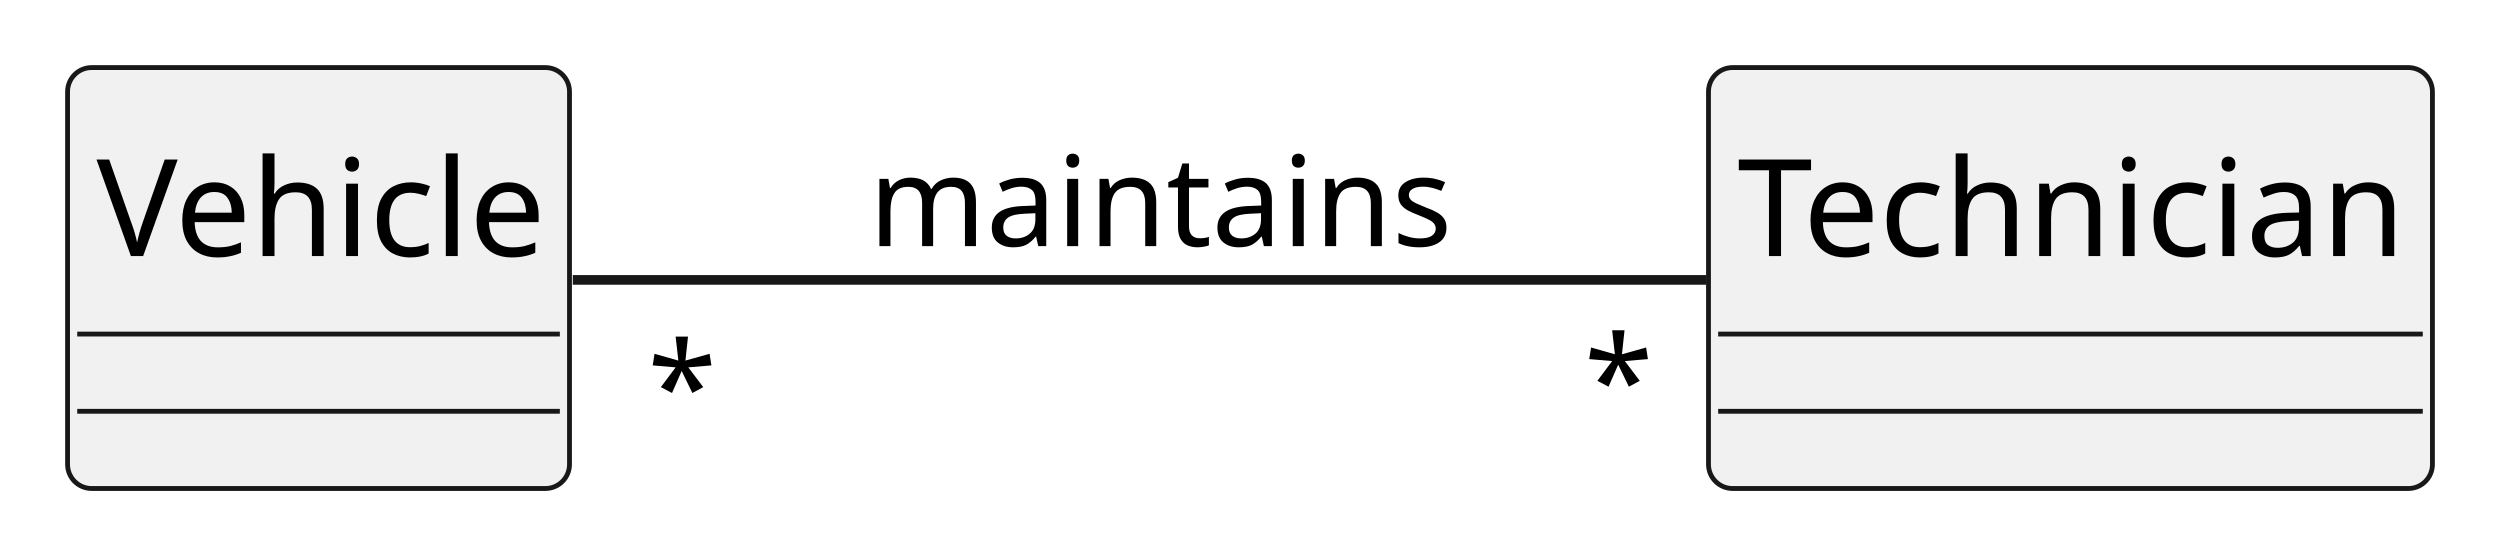
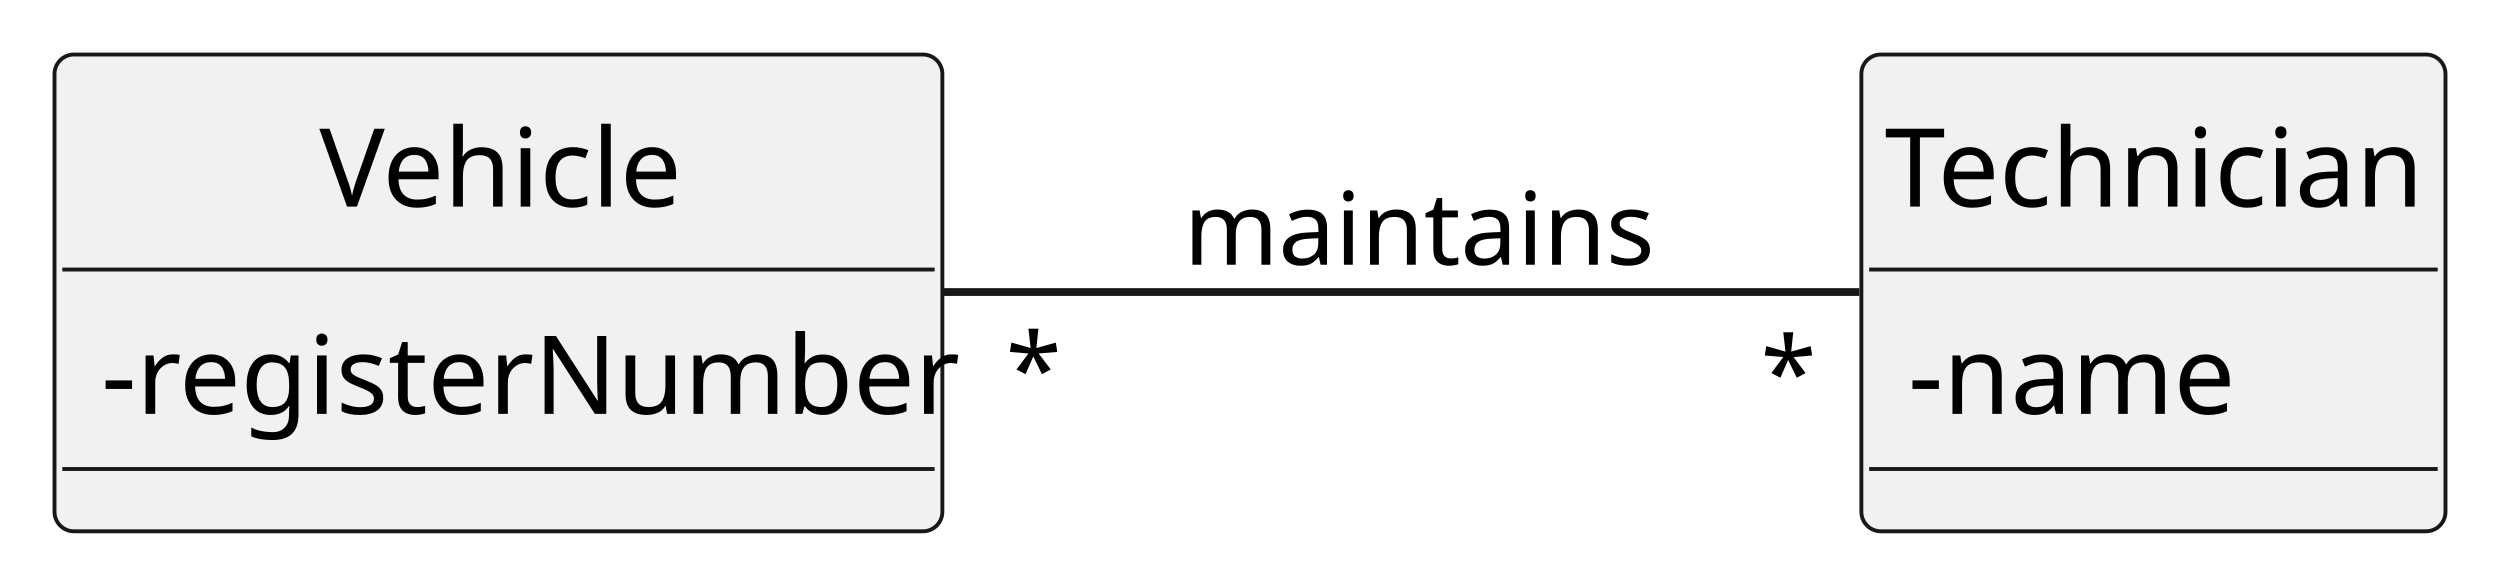
- <svg xmlns="http://www.w3.org/2000/svg" contentStyleType="text/css" height="57px" preserveAspectRatio="none" style="width:259px;height:57px;background:#FFFFFF;" version="1.1" viewBox="0 0 259 57" width="259px" zoomAndPan="magnify">
+ <svg xmlns="http://www.w3.org/2000/svg" contentStyleType="text/css" height="75px" preserveAspectRatio="none" style="width:321px;height:75px;background:#FFFFFF;" version="1.1" viewBox="0 0 321 75" width="321px" zoomAndPan="magnify">
  <defs />
  <g>
    <g id="elem_Vehicle">
-       <rect fill="#F1F1F1" height="43.609" id="Vehicle" rx="2.5" ry="2.5" style="stroke:#181818;stroke-width:0.5;" width="52" x="7" y="7" />
-       <text fill="#000000" font-family="sans-serif" font-size="14" lengthAdjust="spacing" textLength="46" x="10" y="26.533">Vehicle</text>
-       <line style="stroke:#181818;stroke-width:0.5;" x1="8" x2="58" y1="34.609" y2="34.609" />
-       <line style="stroke:#181818;stroke-width:0.5;" x1="8" x2="58" y1="42.609" y2="42.609" />
+       <rect codeLine="4" fill="#F1F1F1" height="61.219" id="Vehicle" rx="2.5" ry="2.5" style="stroke:#181818;stroke-width:0.5;" width="114" x="7" y="7" />
+       <text fill="#000000" font-family="sans-serif" font-size="14" lengthAdjust="spacing" textLength="46" x="41" y="26.533">Vehicle</text>
+       <line style="stroke:#181818;stroke-width:0.5;" x1="8" x2="120" y1="34.609" y2="34.609" />
+       <text fill="#000000" font-family="sans-serif" font-size="14" lengthAdjust="spacing" textLength="102" x="13" y="53.143">-registerNumber</text>
+       <line style="stroke:#181818;stroke-width:0.5;" x1="8" x2="120" y1="60.219" y2="60.219" />
    </g>
    <g id="elem_Technician">
-       <rect fill="#F1F1F1" height="43.609" id="Technician" rx="2.5" ry="2.5" style="stroke:#181818;stroke-width:0.5;" width="75" x="177" y="7" />
-       <text fill="#000000" font-family="sans-serif" font-size="14" lengthAdjust="spacing" textLength="69" x="180" y="26.533">Technician</text>
-       <line style="stroke:#181818;stroke-width:0.5;" x1="178" x2="251" y1="34.609" y2="34.609" />
-       <line style="stroke:#181818;stroke-width:0.5;" x1="178" x2="251" y1="42.609" y2="42.609" />
+       <rect codeLine="8" fill="#F1F1F1" height="61.219" id="Technician" rx="2.5" ry="2.5" style="stroke:#181818;stroke-width:0.5;" width="75" x="239" y="7" />
+       <text fill="#000000" font-family="sans-serif" font-size="14" lengthAdjust="spacing" textLength="69" x="242" y="26.533">Technician</text>
+       <line style="stroke:#181818;stroke-width:0.5;" x1="240" x2="313" y1="34.609" y2="34.609" />
+       <text fill="#000000" font-family="sans-serif" font-size="14" lengthAdjust="spacing" textLength="40" x="245" y="53.143">-name</text>
+       <line style="stroke:#181818;stroke-width:0.5;" x1="240" x2="313" y1="60.219" y2="60.219" />
    </g>
    <g id="link_Vehicle_Technician">
-       <path codeLine="5" d="M59.34,29 C89.97,29 141.77,29 176.78,29 " fill="none" id="Vehicle-Technician" style="stroke:#181818;stroke-width:1.0;" />
-       <text fill="#000000" font-family="sans-serif" font-size="13" lengthAdjust="spacing" textLength="56" x="90" y="25.495">maintains</text>
-       <text fill="#000000" font-family="sans-serif" font-size="13" lengthAdjust="spacing" textLength="5" x="67.091" y="44.745">*</text>
-       <text fill="#000000" font-family="sans-serif" font-size="13" lengthAdjust="spacing" textLength="5" x="164.113" y="44.091">*</text>
+       <path codeLine="13" d="M121.13,37.5 C158.4,37.5 206.26,37.5 238.74,37.5 " fill="none" id="Vehicle-Technician" style="stroke:#181818;stroke-width:1.0;" />
+       <text fill="#000000" font-family="sans-serif" font-size="13" lengthAdjust="spacing" textLength="56" x="152" y="33.995">maintains</text>
+       <text fill="#000000" font-family="sans-serif" font-size="13" lengthAdjust="spacing" textLength="5" x="129.143" y="52.079">*</text>
+       <text fill="#000000" font-family="sans-serif" font-size="13" lengthAdjust="spacing" textLength="5" x="226.065" y="52.533">*</text>
    </g>
  </g>
</svg>
